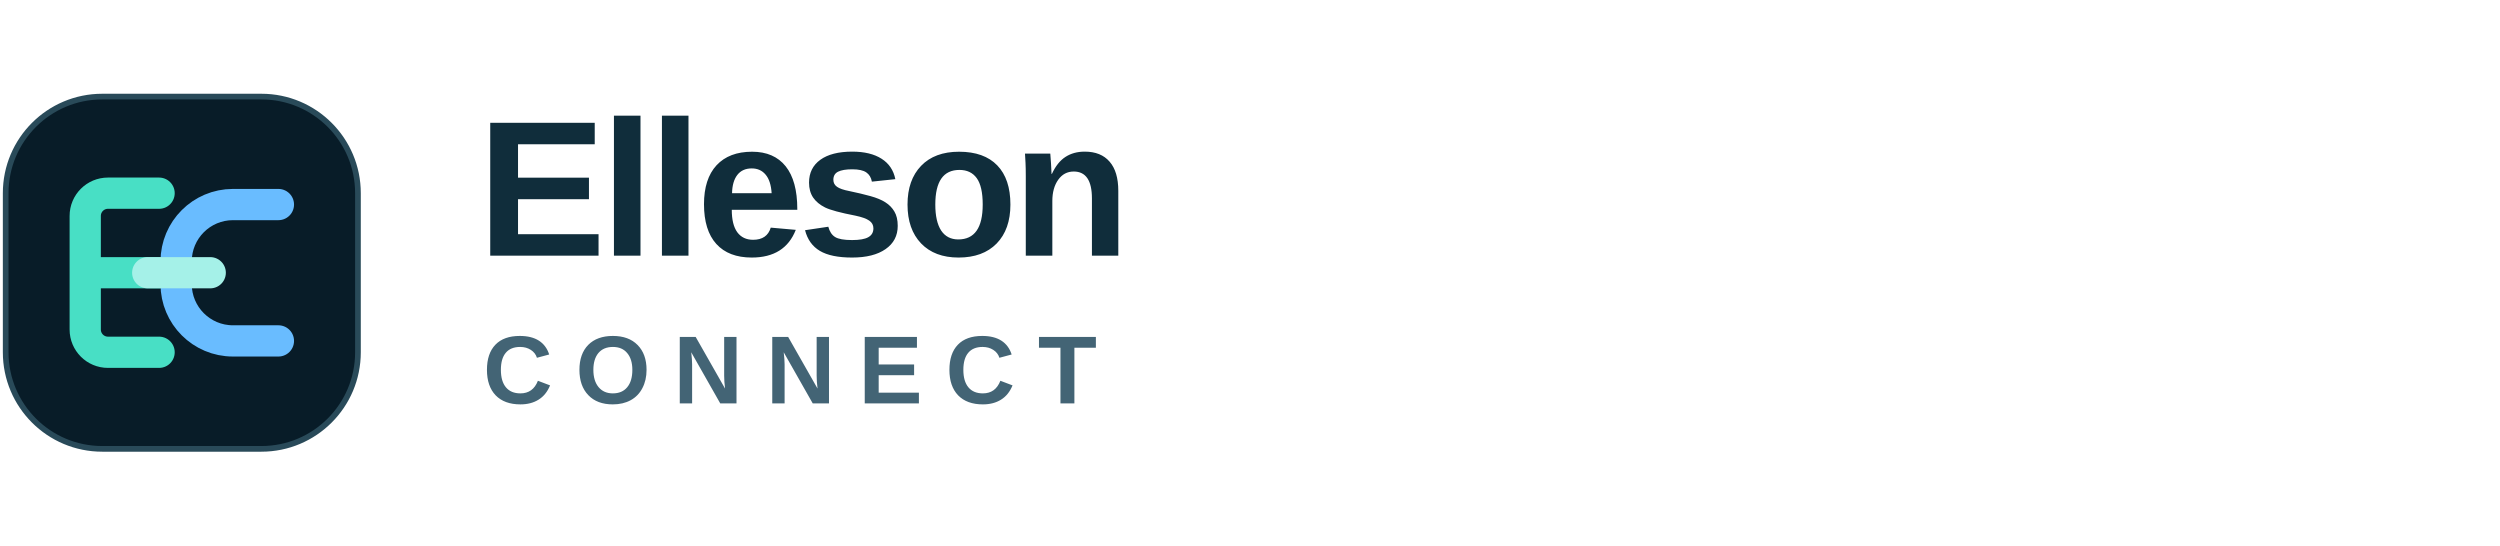
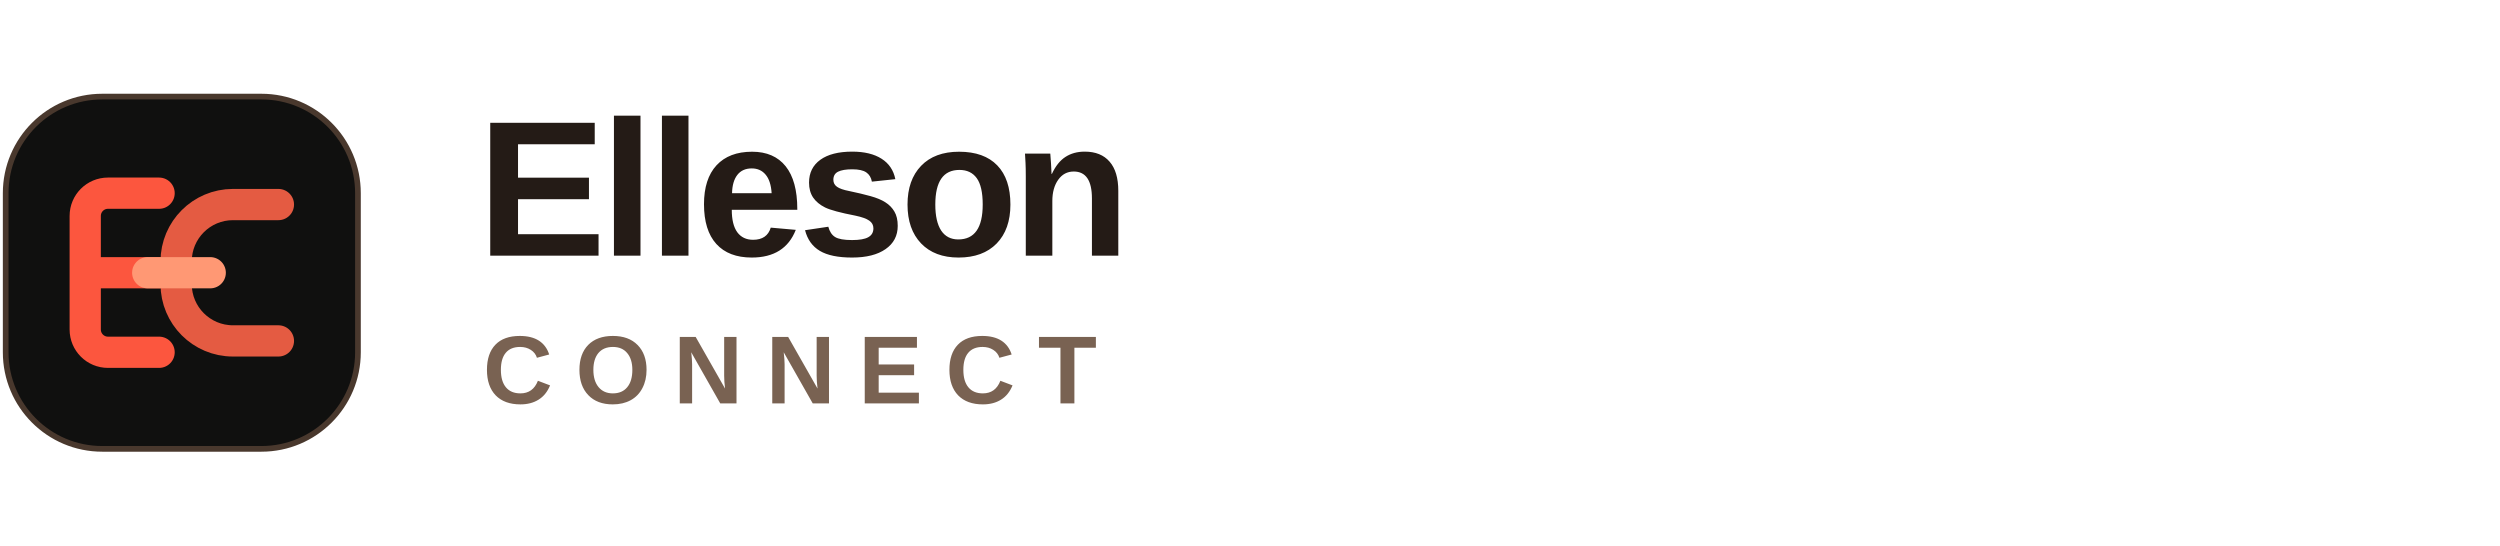
<svg xmlns="http://www.w3.org/2000/svg" viewBox="0 0 440 96" role="img" aria-label="Elleson Connect">
  <g transform="translate(0 16)">
-     <rect x="1" y="1" width="62" height="62" rx="17" fill="#081C28" stroke="#294A59" />
+     <rect x="1" y="1" width="62" height="62" rx="17" fill="#10100F" stroke="#49382D" />
    <g fill="none" stroke-width="5.5" stroke-linecap="round" stroke-linejoin="round">
-       <path d="M28 18H19a4 4 0 0 0-4 4v20a4 4 0 0 0 4 4h9M15 32h13" stroke="#48DFC5" />
-       <path d="M49 20h-8a10 10 0 0 0-10 10v4a10 10 0 0 0 10 10h8" stroke="#69BCFF" />
-       <path d="M26 32h11" stroke="#A5F1E8" />
+       <path d="M28 18H19a4 4 0 0 0-4 4v20a4 4 0 0 0 4 4h9M15 32h13" stroke="#FC563E" />
+       <path d="M49 20h-8a10 10 0 0 0-10 10v4a10 10 0 0 0 10 10h8" stroke="#E45B42" />
+       <path d="M26 32h11" stroke="#FF9874" />
    </g>
  </g>
-   <text x="84" y="45" fill="#102D3B" font-family="Segoe UI,Arial,sans-serif" font-size="34" font-weight="650" letter-spacing="-1">Elleson</text>
-   <text x="85" y="71" fill="#436475" font-family="Segoe UI,Arial,sans-serif" font-size="17" font-weight="600" letter-spacing="4">CONNECT</text>
+   <text x="84" y="45" fill="#241B16" font-family="Segoe UI,Arial,sans-serif" font-size="34" font-weight="650" letter-spacing="-1">Elleson</text>
+   <text x="85" y="71" fill="#796252" font-family="Segoe UI,Arial,sans-serif" font-size="17" font-weight="600" letter-spacing="4">CONNECT</text>
</svg>
